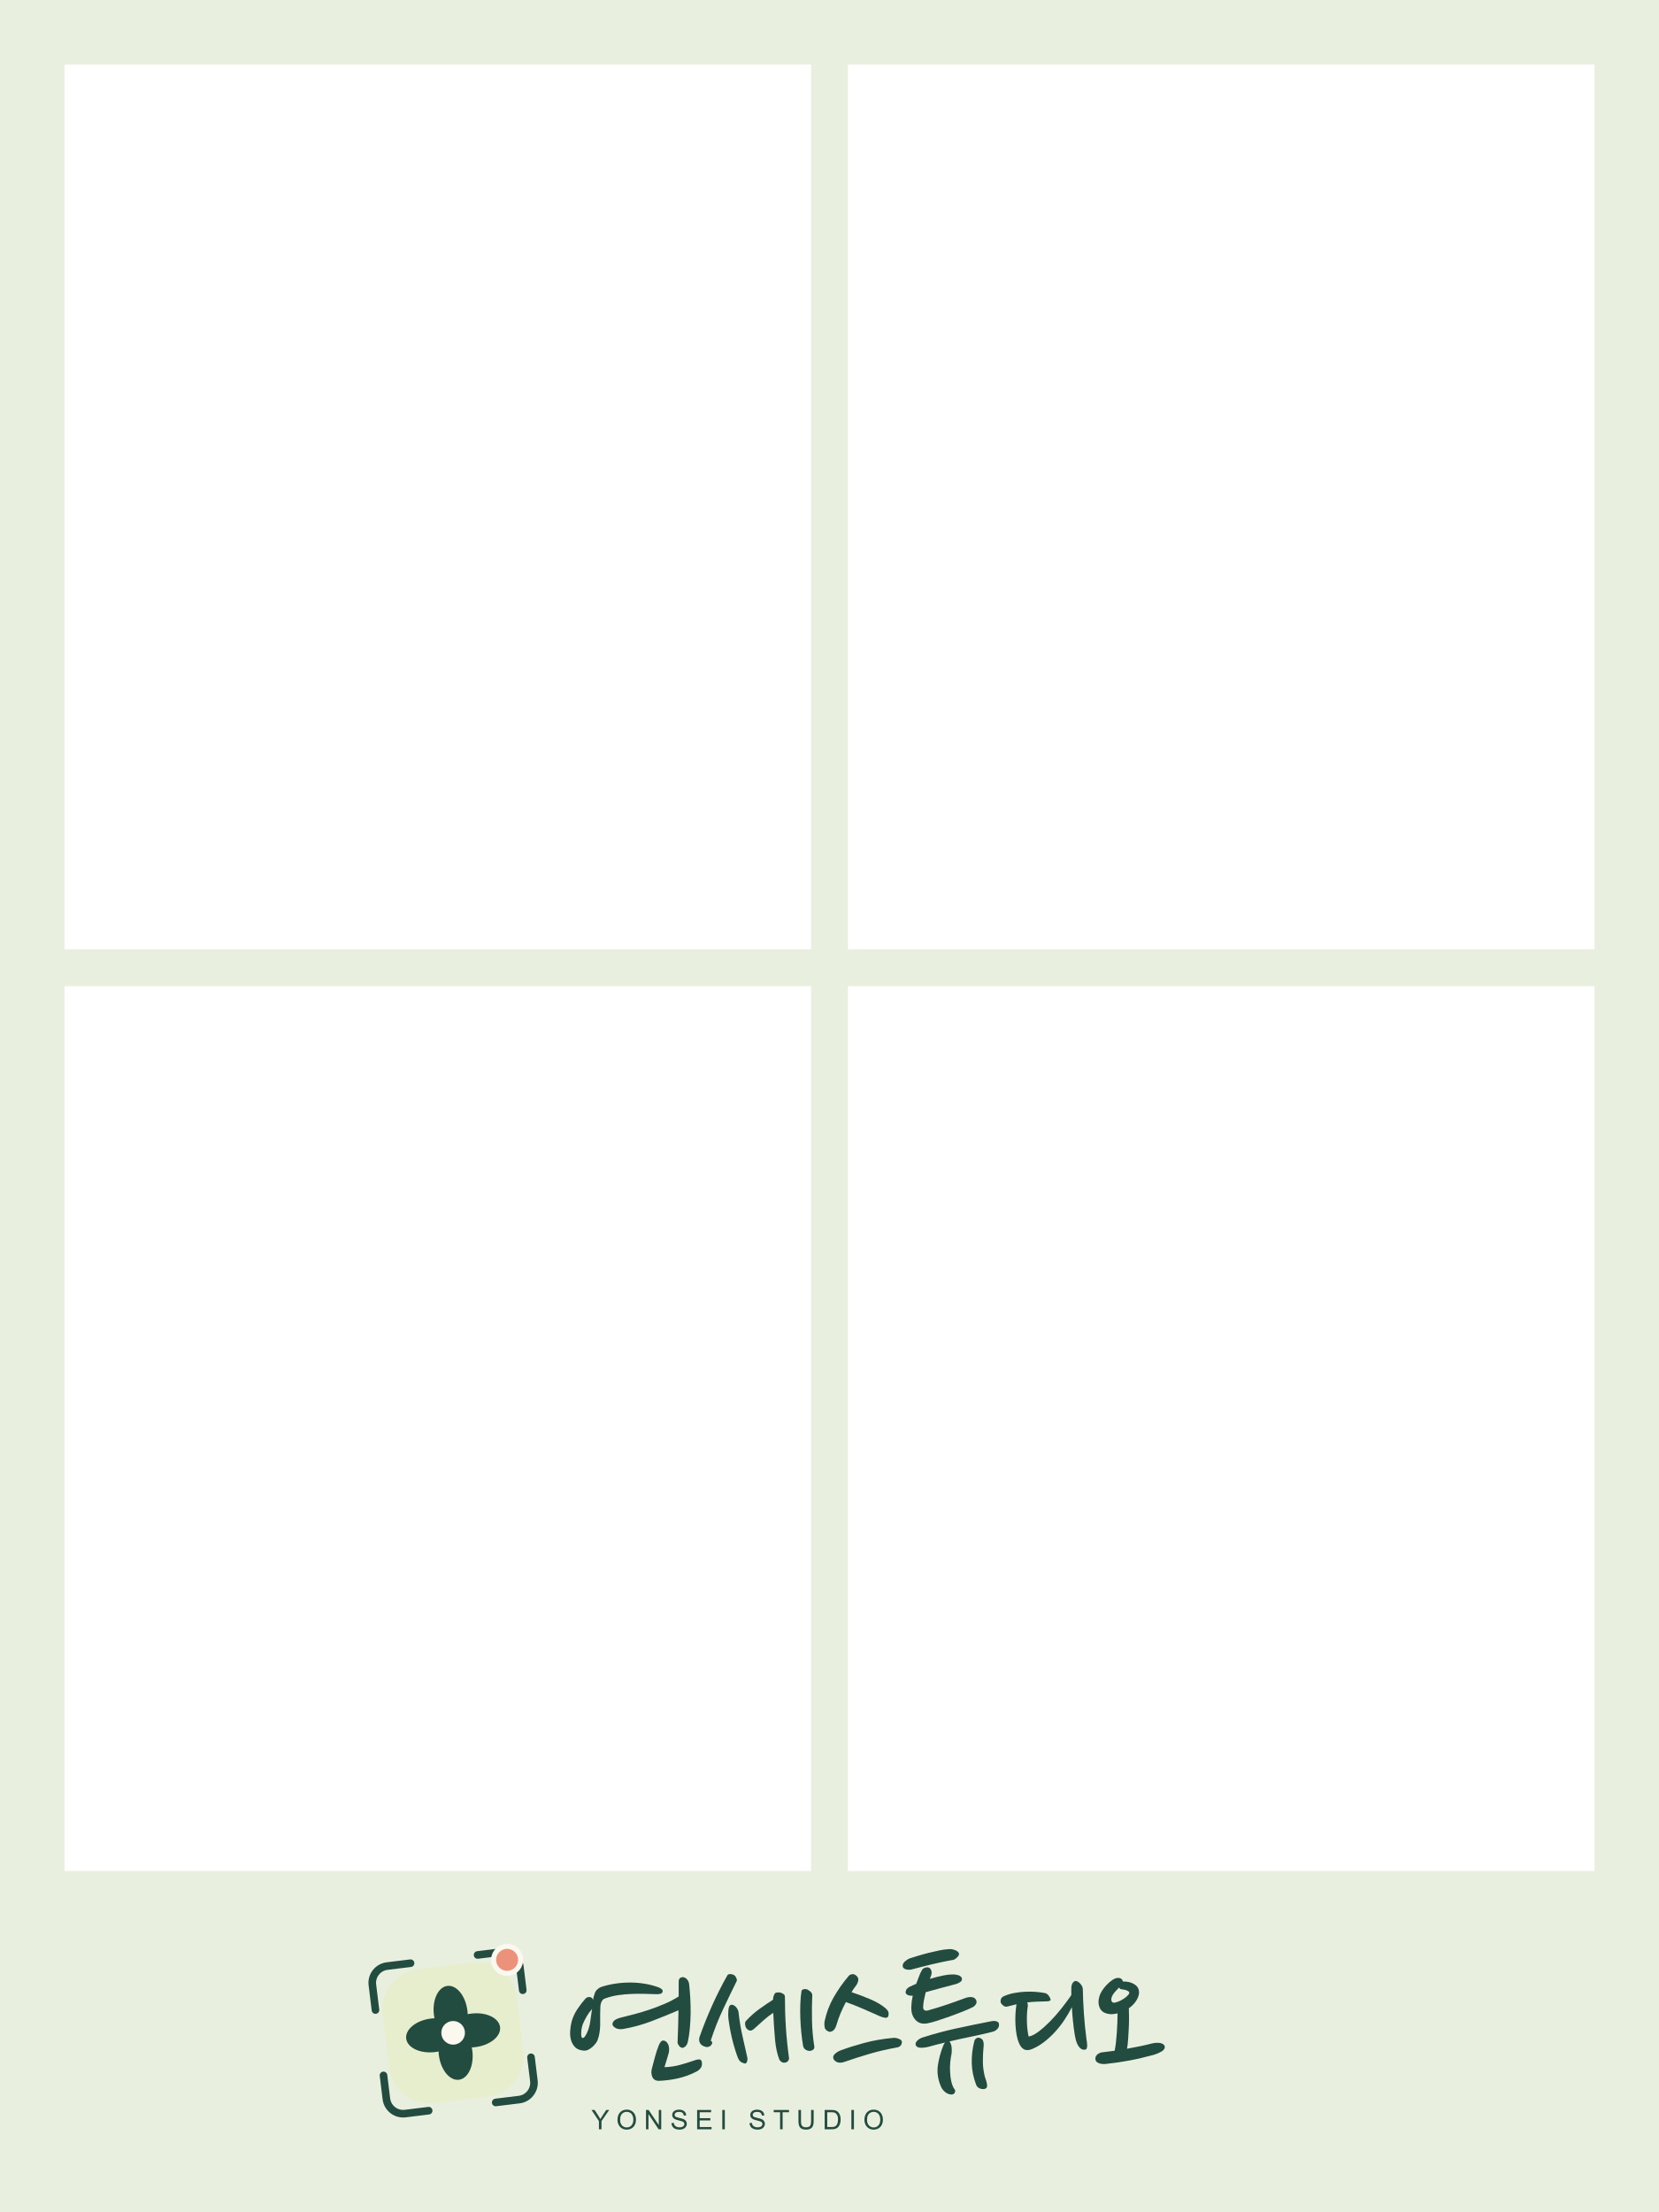
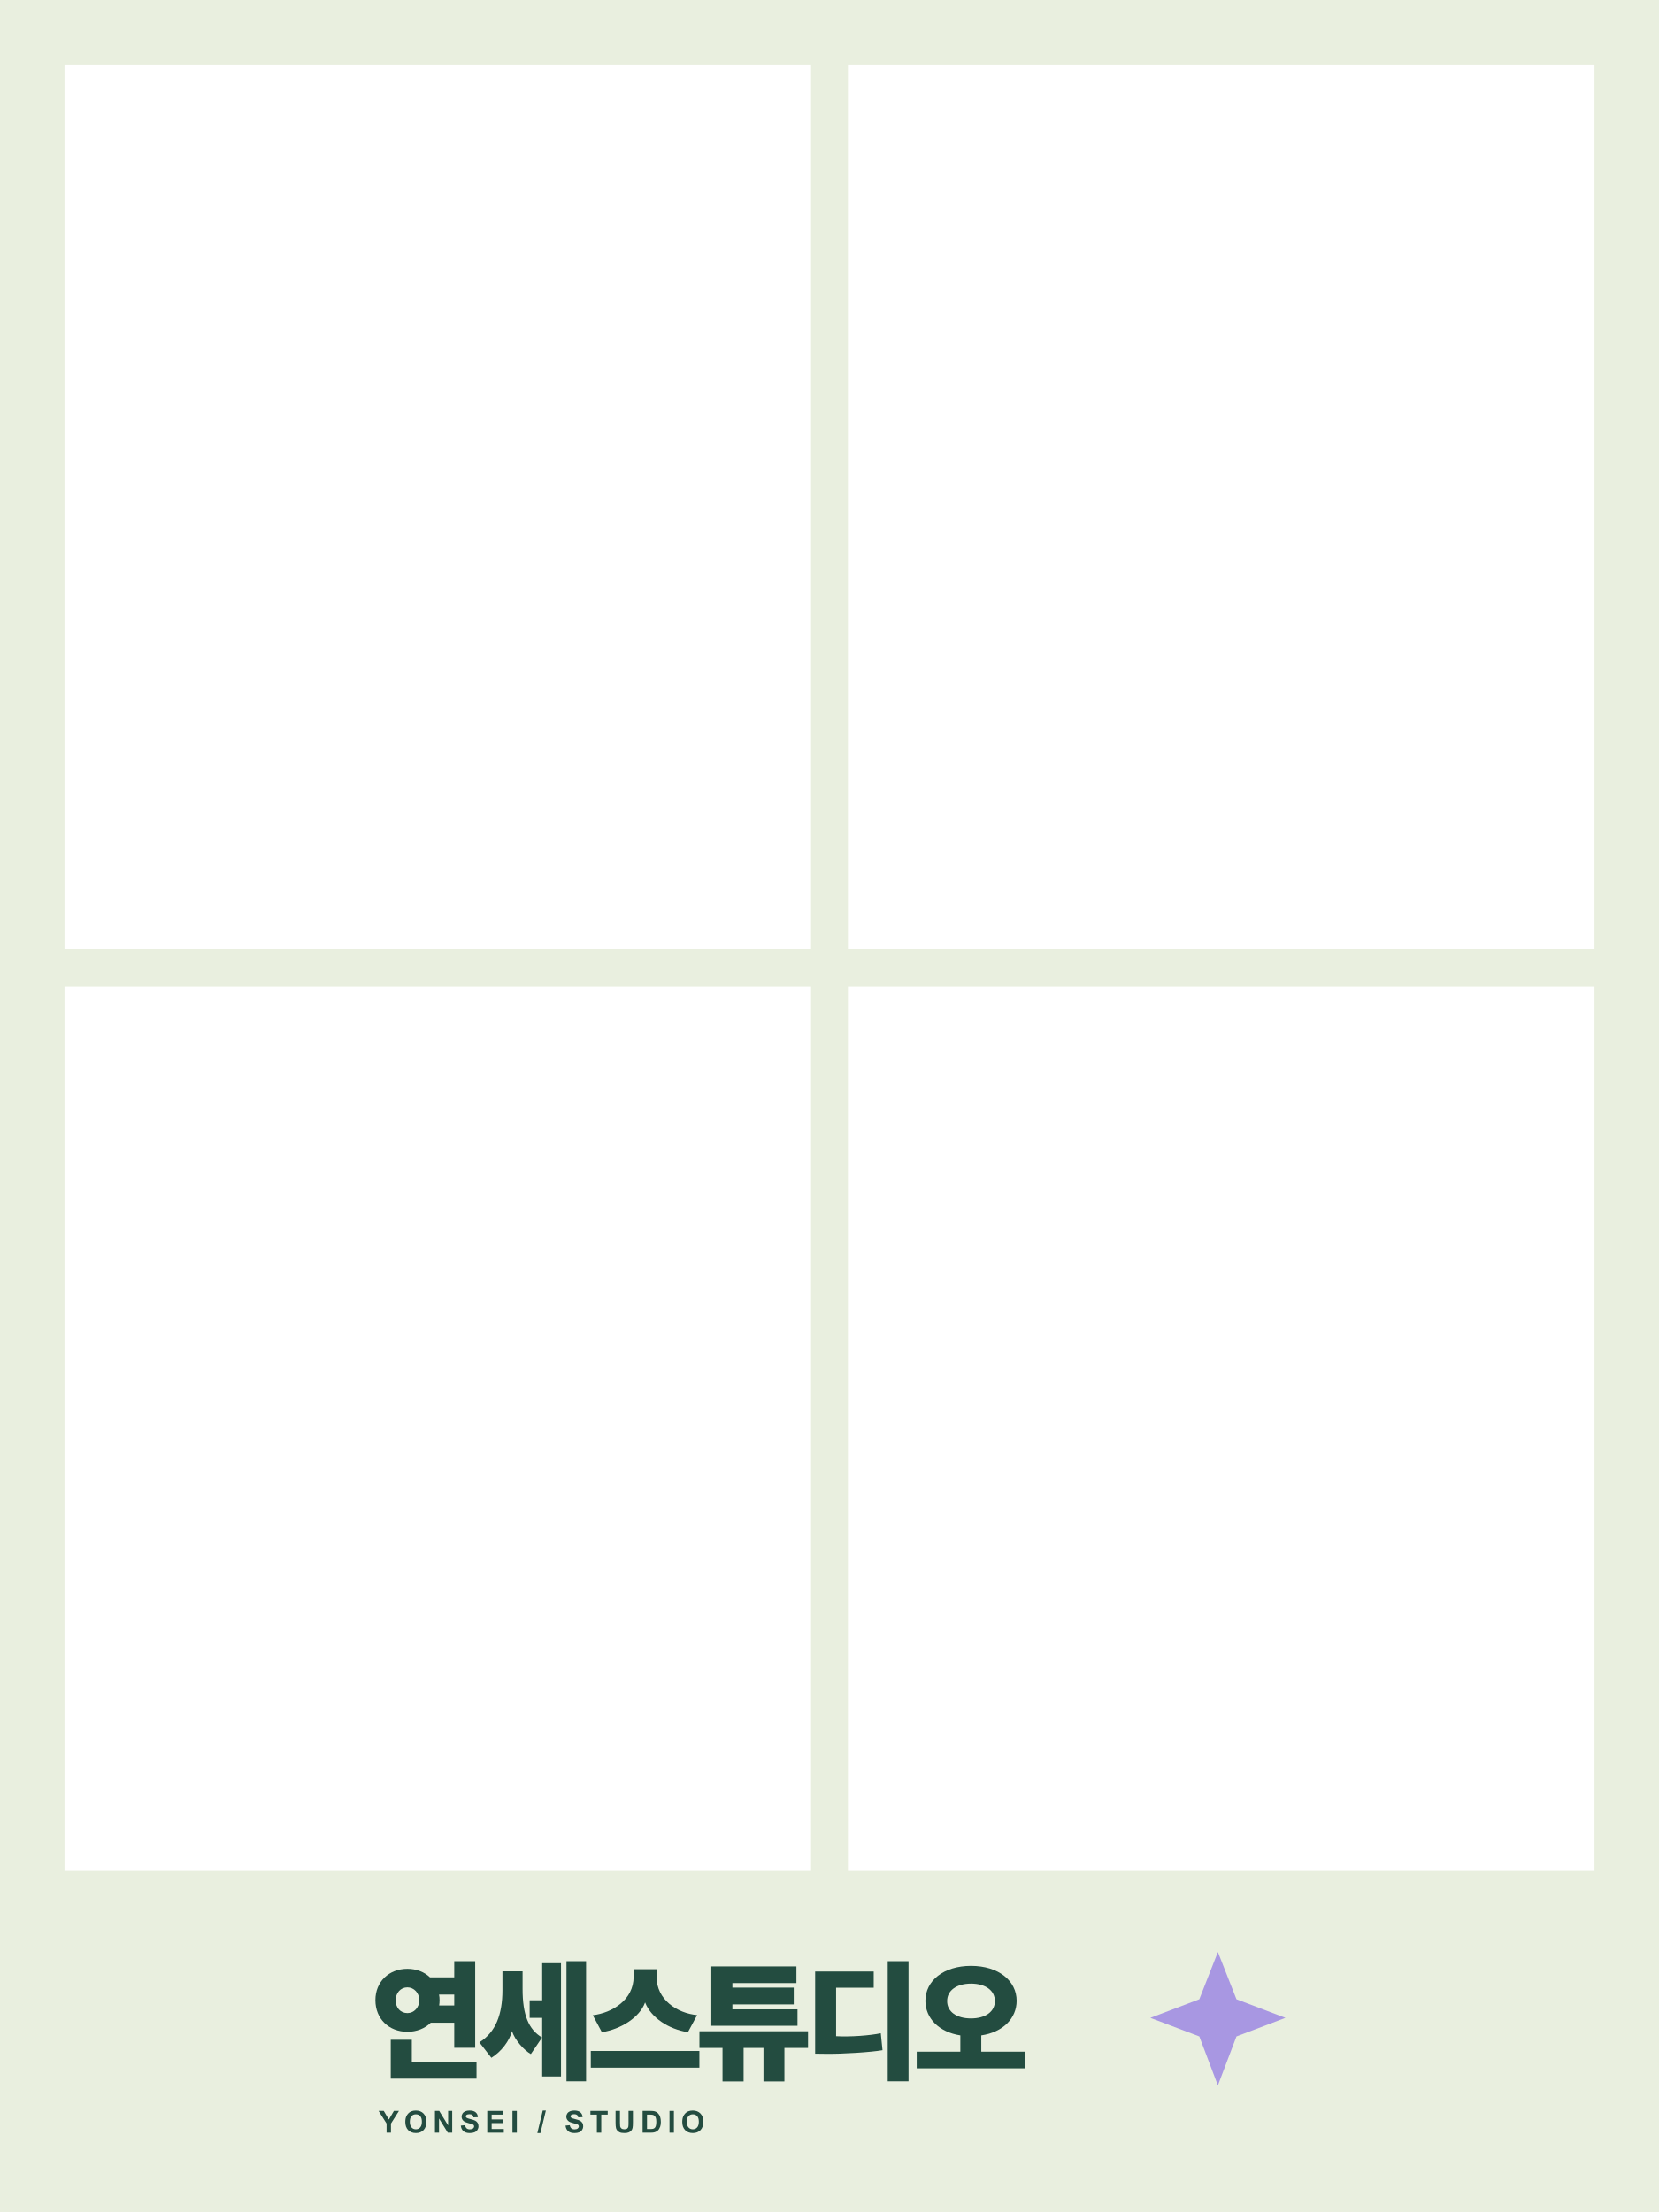
<svg xmlns="http://www.w3.org/2000/svg" width="1080" height="1440" viewBox="0 0 1080 1440">
  <path fill="#e9efdf" fill-rule="evenodd" d="M0 0H1080V1440H0Z M42 42h486v576h-486Z M552 42h486v576h-486Z M42 642h486v576h-486Z M552 642h486v576h-486Z" />
  <rect x="0" y="1252.8" width="1080.0" height="187.2" fill="#e9efdf" />
  <g id="yonsei-frame-logo" color="#234c40" transform="translate(232.2 1252.05) scale(1.099286)">
-     <g transform="translate(10 18) rotate(-7 46 46)">
-       <rect x="7" y="7" width="80" height="80" rx="24" fill="#e7eece" />
-       <path d="M27 3H13A10 10 0 0 0 3 13V28M67 3h14a10 10 0 0 1 10 10v14M91 67v14a10 10 0 0 1-10 10H67M27 91H13A10 10 0 0 1 3 81V67" fill="none" stroke="currentColor" stroke-width="4.5" stroke-linecap="round" />
-       <g transform="translate(47 47)" fill="currentColor">
-         <ellipse cy="-12" rx="10" ry="16" />
-         <ellipse cy="-12" rx="10" ry="16" transform="rotate(90)" />
-         <ellipse cy="-12" rx="10" ry="16" transform="rotate(180)" />
-         <ellipse cy="-12" rx="10" ry="16" transform="rotate(270)" />
-         <circle r="7" fill="#faf8ef" />
-       </g>
-       <circle cx="84" cy="8" r="8" fill="#ed927a" stroke="#faf8ef" stroke-width="3" />
-     </g>
+     <path d="m510 17 11 28 29 11-29 11-11 29-11-29-29-11 29-11z" fill="#a897e2" />
    <g fill="currentColor">
-       <path d="M176 505Q179 516 189.5 526.0Q200 536 212 540Q248 552 288.5 558.0Q329 564 369.5 564.0Q410 564 449.5 557.5Q489 551 525 538Q551 528 548 514Q545 504 535.0 502.0Q525 500 519 500Q485 501 449.0 502.0Q413 503 377.0 501.5Q341 500 305.5 495.0Q270 490 236 478Q225 475 219.0 468.0Q213 461 210.0 451.5Q207 442 206.5 431.0Q206 420 206 409Q205 390 205.5 370.0Q206 350 205.5 330.0Q205 310 202.0 290.0Q199 270 192 250Q189 241 181.0 230.5Q173 220 162.5 210.5Q152 201 139.0 195.0Q126 189 112 191Q83 194 68.0 209.5Q53 225 46 247Q39 271 41.0 299.0Q43 327 49 350Q60 388 81.0 419.0Q102 450 125 476Q136 486 147.5 484.5Q159 483 164 475L167 469Q168 485 176 505ZM657 206Q646 206 637.0 218.5Q628 231 630 240Q632 283 633.0 326.0Q634 369 635 412Q563 381 487.0 352.0Q411 323 330 309Q304 306 289.5 315.0Q275 324 273 333Q272 341 276.0 347.5Q280 354 286.5 358.5Q293 363 301.0 366.0Q309 369 316 371Q353 380 394.5 391.0Q436 402 477.5 416.0Q519 430 559.5 447.5Q600 465 635 487H636V569Q636 587 649 592Q658 595 665.5 592.5Q673 590 679.0 584.5Q685 579 688.5 571.5Q692 564 693 558Q697 523 699.5 480.5Q702 438 701.5 395.0Q701 352 697.0 311.0Q693 270 686 238Q682 222 673.0 214.0Q664 206 657 206ZM582 180Q577 163 571.0 142.0Q565 121 558 100Q603 101 647.0 113.5Q691 126 725 138Q735 142 747.5 142.5Q760 143 763 128Q766 108 756.5 95.0Q747 82 730 74Q680 49 629.5 38.0Q579 27 528 25Q500 25 491.0 47.5Q482 70 490 96Q498 126 506.5 158.0Q515 190 527 220Q530 228 536.5 237.0Q543 246 551 246Q567 246 577.0 227.5Q587 209 582 180ZM155 411Q144 400 131.0 377.5Q118 355 110 335Q107 327 104.5 314.5Q102 302 101.5 290.0Q101 278 102.5 269.0Q104 260 110 260Q116 260 122.0 268.5Q128 277 134.0 290.0Q140 303 144.5 319.0Q149 335 151 350L161 420Q159 417 158.0 415.0Q157 413 155 411Z" transform="translate(122.000 96) scale(0.108 -0.108)" />
-       <path d="M223 573Q185 496 147.5 416.5Q110 337 80 245Q86 243 88 236Q89 233 88 230Q82 217 72.5 213.0Q63 209 54 211Q31 216 22.0 231.0Q13 246 19 266Q49 351 86.0 434.0Q123 517 171 603Q176 611 188.0 610.5Q200 610 208 605Q216 600 220.5 589.5Q225 579 223 573ZM637 496Q634 431 635.5 357.0Q637 283 648 215Q650 205 644.5 198.5Q639 192 630 190Q618 187 604.5 193.5Q591 200 587 215Q581 249 577.0 289.0Q573 329 571.5 369.0Q570 409 571.5 447.5Q573 486 578 518Q580 524 587.0 526.5Q594 529 601 528Q606 528 612.5 524.5Q619 521 624.5 516.5Q630 512 633.5 506.5Q637 501 637 496ZM274 316Q269 325 268.5 336.0Q268 347 273 353Q308 391 347.0 419.0Q386 447 422 470Q422 479 424 487Q426 494 429.0 500.0Q432 506 437 508Q443 510 451.5 510.0Q460 510 468.0 507.0Q476 504 481.5 499.0Q487 494 487 485Q487 398 492.5 315.5Q498 233 509 154Q512 144 504.5 134.5Q497 125 487 125Q476 123 468.0 129.0Q460 135 457 140Q439 185 433.0 249.5Q427 314 423 398Q397 381 370.5 357.5Q344 334 321 313Q303 296 291.0 301.5Q279 307 274 316ZM281 152Q282 149 281.5 142.0Q281 135 279.0 129.5Q277 124 272.5 121.0Q268 118 261 122Q259 123 255.0 124.0Q251 125 246.5 128.0Q242 131 236.5 138.0Q231 145 227 157Q210 203 197.0 257.5Q184 312 177 368Q176 377 176.0 388.5Q176 400 177.0 411.0Q178 422 180.5 430.0Q183 438 187 440Q196 444 204.0 440.5Q212 437 218.5 430.0Q225 423 229.0 414.0Q233 405 233 398Q240 335 253.5 274.0Q267 213 281 152Z" transform="translate(201.000 96) scale(0.108 -0.108)" />
-       <path d="M190 606Q209 594 207.0 578.0Q205 562 195 548Q189 540 182.5 531.0Q176 522 170 511Q222 494 273.5 472.0Q325 450 355 424Q372 410 373.0 397.0Q374 384 370 377Q365 369 352.5 371.0Q340 373 328 378Q290 395 238.5 417.5Q187 440 139 457Q123 427 109.5 395.0Q96 363 88 334Q85 324 80.5 315.0Q76 306 69.0 300.5Q62 295 53.5 294.0Q45 293 34 301Q23 308 21.5 324.5Q20 341 22 351Q37 422 71.5 482.5Q106 543 154 600Q161 608 172.0 609.5Q183 611 190 606ZM446 238Q446 228 440.0 219.5Q434 211 419 208Q341 194 272.0 174.0Q203 154 131 129Q109 121 92.0 127.0Q75 133 70 148Q66 161 79.0 173.0Q92 185 110 192Q163 212 238.0 232.5Q313 253 403 261Q409 261 416.0 259.5Q423 258 430.0 255.0Q437 252 441.5 248.0Q446 244 446 238Z" transform="translate(274.708 96) scale(0.108 -0.108)" />
-       <path d="M44 541Q50 544 59.5 548.0Q69 552 80 557Q86 574 91.5 587.5Q97 601 101 612Q106 623 112.0 633.5Q118 644 135 647Q153 650 160.5 635.0Q168 620 162 603Q160 598 158.5 593.5Q157 589 155 584Q191 595 228.0 602.5Q265 610 293 608Q296 607 302.5 606.0Q309 605 315 603Q321 600 325.5 595.5Q330 591 331 584Q331 573 321.0 566.5Q311 560 299 556Q257 545 214.0 533.5Q171 522 132 511Q126 487 122.0 465.5Q118 444 118 428Q118 418 124.5 413.0Q131 408 144 411Q195 425 246.5 442.5Q298 460 349 479Q369 486 385.5 484.0Q402 482 409 467Q414 455 406.5 444.0Q399 433 388 428Q366 417 333.0 404.0Q300 391 264 378Q228 365 195.0 354.5Q162 344 140 340Q111 335 91.5 346.5Q72 358 61 382Q52 402 53.0 431.5Q54 461 61 492Q51 491 41.5 493.0Q32 495 26 501Q24 502 22.5 506.5Q21 511 23 517Q24 529 44 541ZM534 333Q535 320 524.5 309.0Q514 298 499 294Q439 279 380.0 267.0Q321 255 262 241Q266 237 268.5 231.0Q271 225 273 217Q275 205 275.0 193.0Q275 181 274 175Q269 152 266.5 125.5Q264 99 266 72Q267 45 272.5 21.0Q278 -3 289 -20Q297 -27 292.0 -38.5Q287 -50 274 -50Q257 -50 240.5 -38.0Q224 -26 215 -5Q191 52 198.5 107.5Q206 163 229 220Q233 229 238 235Q215 230 193.0 224.0Q171 218 149 212Q126 206 104.0 206.5Q82 207 77 222Q74 235 87.5 247.0Q101 259 119 264Q210 293 302.5 313.0Q395 333 487 351Q492 352 500.0 353.0Q508 354 515.5 352.5Q523 351 528.5 347.0Q534 343 534 333ZM56 636Q49 634 40.5 634.0Q32 634 24.5 636.0Q17 638 11.5 642.5Q6 647 6 655Q5 668 18.0 679.5Q31 691 43 696Q62 702 89.5 710.5Q117 719 147.0 726.5Q177 734 206.0 740.0Q235 746 257 747Q273 749 291.0 742.5Q309 736 314 725Q316 718 312.0 711.5Q308 705 302 700Q289 687 275 687Q257 684 226.5 677.5Q196 671 164.0 663.5Q132 656 102.0 648.0Q72 640 56 636ZM450 221Q445 168 445.5 128.0Q446 88 457 45Q460 37 463.0 28.0Q466 19 467.5 10.5Q469 2 468.5 -5.0Q468 -12 464 -15Q454 -23 436.0 -19.0Q418 -15 410 0Q386 61 384.5 122.0Q383 183 399 244Q401 252 409.5 258.0Q418 264 429 260Q443 255 447.0 243.5Q451 232 450 221Z" transform="translate(322.712 96) scale(0.108 -0.108)" />
-       <path d="M409 526Q408 542 412.5 554.0Q417 566 428 572Q434 574 441.5 570.5Q449 567 456.0 560.0Q463 553 467.5 544.5Q472 536 472 528Q473 467 478.0 394.0Q483 321 492 254Q493 247 494.5 237.5Q496 228 496.0 219.5Q496 211 494.0 204.5Q492 198 488 197Q473 193 462.5 200.5Q452 208 445.0 220.5Q438 233 434.0 248.5Q430 264 428 276Q422 314 418.0 352.5Q414 391 412 429Q394 393 370.5 358.0Q347 323 319.0 292.5Q291 262 259.0 237.5Q227 213 193 199Q175 192 162.0 194.0Q149 196 140.0 204.5Q131 213 125.0 225.5Q119 238 115 252Q108 276 105.0 304.5Q102 333 102.0 360.0Q102 387 104.0 410.0Q106 433 108 445Q97 442 85.0 439.0Q73 436 61 433Q49 429 39.0 435.5Q29 442 24 450Q19 458 22.5 471.0Q26 484 39 489Q66 501 95.5 506.5Q125 512 154.5 513.5Q184 515 212.5 513.0Q241 511 266 506Q277 503 285.0 492.0Q293 481 295 473Q297 467 291.0 464.0Q285 461 277 461Q244 460 217.5 459.0Q191 458 167 455Q172 444 170 431Q167 414 166.0 393.0Q165 372 165.5 349.5Q166 327 168.5 306.0Q171 285 175 268Q199 272 229.5 295.0Q260 318 292.0 350.5Q324 383 354.5 421.5Q385 460 409 495Z" transform="translate(379.032 96) scale(0.108 -0.108)" />
-       <path d="M334 231Q344 233 355.5 233.5Q367 234 376.5 232.0Q386 230 392.5 225.0Q399 220 400 212Q401 197 382.5 186.0Q364 175 341 168Q268 148 206.0 136.5Q144 125 80 118Q56 115 39.5 121.5Q23 128 20 140Q18 151 22.0 159.0Q26 167 33.0 172.0Q40 177 48.0 179.5Q56 182 62 182Q78 184 93.5 186.0Q109 188 125 190Q129 208 132.0 234.0Q135 260 137.0 288.5Q139 317 140.0 345.0Q141 373 141 395Q133 393 131 393Q97 386 70.5 398.0Q44 410 38 443Q35 460 39.0 478.5Q43 497 53.5 515.0Q64 533 79.5 549.5Q95 566 114 579Q134 592 151 589Q168 585 170 570Q175 570 179.5 569.5Q184 569 189 569Q218 566 238.5 551.0Q259 536 259 510Q259 490 244.5 466.0Q230 442 203 423Q204 401 204.0 371.5Q204 342 202.5 311.5Q201 281 199.0 252.0Q197 223 193 201Q268 214 334 231ZM108 463Q112 451 127.0 454.0Q142 457 159.5 466.0Q177 475 190.5 487.0Q204 499 205 506Q206 512 201.0 515.5Q196 519 189.5 521.5Q183 524 175.5 525.0Q168 526 163 527Q153 528 150 537Q142 529 133.0 519.5Q124 510 117.5 500.5Q111 491 108.0 481.0Q105 471 108 463Z" transform="translate(435.352 96) scale(0.108 -0.108)" />
-       <path d="M571 0V621L6 1466H242L531 1024Q611 900 680 776Q746 891 840 1035L1124 1466H1350L765 621V0Z" transform="translate(139.000 122) scale(0.00781 -0.00781)" />
-       <path d="M99 714Q99 1079 295.0 1285.5Q491 1492 801 1492Q1004 1492 1167.0 1395.0Q1330 1298 1415.5 1124.5Q1501 951 1501 731Q1501 508 1411.0 332.0Q1321 156 1156.0 65.5Q991 -25 800 -25Q593 -25 430.0 75.0Q267 175 183.0 348.0Q99 521 99 714ZM299 711Q299 446 441.5 293.5Q584 141 799 141Q1018 141 1159.5 295.0Q1301 449 1301 732Q1301 911 1240.5 1044.5Q1180 1178 1063.5 1251.5Q947 1325 802 1325Q596 1325 447.5 1183.5Q299 1042 299 711Z" transform="translate(153.672 122) scale(0.00781 -0.00781)" />
-       <path d="M156 0V1466H355L1125 315V1466H1311V0H1112L342 1152V0Z" transform="translate(170.117 122) scale(0.00781 -0.00781)" />
-       <path d="M92 471 275 487Q288 377 335.5 306.5Q383 236 483.0 192.5Q583 149 708 149Q819 149 904.0 182.0Q989 215 1030.5 272.5Q1072 330 1072 398Q1072 467 1032.0 518.5Q992 570 900 605Q841 628 639.0 676.5Q437 725 356 768Q251 823 199.5 904.5Q148 986 148 1087Q148 1198 211.0 1294.5Q274 1391 395.0 1441.0Q516 1491 664 1491Q827 1491 951.5 1438.5Q1076 1386 1143.0 1284.0Q1210 1182 1215 1053L1029 1039Q1014 1178 927.5 1249.0Q841 1320 672 1320Q496 1320 415.5 1255.5Q335 1191 335 1100Q335 1021 392 970Q448 919 684.5 865.5Q921 812 1009 772Q1137 713 1198.0 622.5Q1259 532 1259 414Q1259 297 1192.0 193.5Q1125 90 999.5 32.5Q874 -25 717 -25Q518 -25 383.5 33.0Q249 91 172.5 207.5Q96 324 92 471Z" transform="translate(185.672 122) scale(0.00781 -0.00781)" />
-       <path d="M162 0V1466H1222V1293H356V844H1167V672H356V173H1256V0Z" transform="translate(200.344 122) scale(0.00781 -0.00781)" />
-       <path d="M191 0V1466H385V0Z" transform="translate(215.016 122) scale(0.00781 -0.00781)" />
-       <path d="" transform="translate(223.461 122) scale(0.00781 -0.00781)" />
-       <path d="M92 471 275 487Q288 377 335.5 306.5Q383 236 483.0 192.5Q583 149 708 149Q819 149 904.0 182.0Q989 215 1030.5 272.5Q1072 330 1072 398Q1072 467 1032.0 518.5Q992 570 900 605Q841 628 639.0 676.5Q437 725 356 768Q251 823 199.5 904.5Q148 986 148 1087Q148 1198 211.0 1294.5Q274 1391 395.0 1441.0Q516 1491 664 1491Q827 1491 951.5 1438.5Q1076 1386 1143.0 1284.0Q1210 1182 1215 1053L1029 1039Q1014 1178 927.5 1249.0Q841 1320 672 1320Q496 1320 415.5 1255.5Q335 1191 335 1100Q335 1021 392 970Q448 919 684.5 865.5Q921 812 1009 772Q1137 713 1198.0 622.5Q1259 532 1259 414Q1259 297 1192.0 193.5Q1125 90 999.5 32.5Q874 -25 717 -25Q518 -25 383.5 33.0Q249 91 172.5 207.5Q96 324 92 471Z" transform="translate(231.906 122) scale(0.00781 -0.00781)" />
-       <path d="M531 0V1293H48V1466H1210V1293H725V0Z" transform="translate(246.578 122) scale(0.00781 -0.00781)" />
-       <path d="M1120 1466H1314V619Q1314 398 1264.0 268.0Q1214 138 1083.5 56.5Q953 -25 741 -25Q535 -25 404.0 46.0Q273 117 217.0 251.5Q161 386 161 619V1466H355V620Q355 429 390.5 338.5Q426 248 512.5 199.0Q599 150 724 150Q938 150 1029.0 247.0Q1120 344 1120 620Z" transform="translate(260.352 122) scale(0.00781 -0.00781)" />
-       <path d="M158 0V1466H663Q834 1466 924 1445Q1050 1416 1139 1340Q1255 1242 1312.5 1089.5Q1370 937 1370 741Q1370 574 1331.0 445.0Q1292 316 1231.0 231.5Q1170 147 1097.5 98.5Q1025 50 922.5 25.0Q820 0 687 0ZM352 173H665Q810 173 892.5 200.0Q975 227 1024 276Q1093 345 1131.5 461.5Q1170 578 1170 744Q1170 974 1094.5 1097.5Q1019 1221 911 1263Q833 1293 660 1293H352Z" transform="translate(275.906 122) scale(0.00781 -0.00781)" />
-       <path d="M191 0V1466H385V0Z" transform="translate(291.461 122) scale(0.00781 -0.00781)" />
-       <path d="M99 714Q99 1079 295.0 1285.5Q491 1492 801 1492Q1004 1492 1167.0 1395.0Q1330 1298 1415.5 1124.5Q1501 951 1501 731Q1501 508 1411.0 332.0Q1321 156 1156.0 65.5Q991 -25 800 -25Q593 -25 430.0 75.0Q267 175 183.0 348.0Q99 521 99 714ZM299 711Q299 446 441.5 293.5Q584 141 799 141Q1018 141 1159.5 295.0Q1301 449 1301 732Q1301 911 1240.5 1044.5Q1180 1178 1063.5 1251.5Q947 1325 802 1325Q596 1325 447.5 1183.5Q299 1042 299 711Z" transform="translate(299.906 122) scale(0.00781 -0.00781)" />
+       <path d="M279 760C140 760 39 663 39 525C39 385 140 288 279 288C349 288 410 313 454 356H630V168H787V817H630V696H448C406 736 347 760 279 760ZM797 -63V59H312V228H154V-63ZM279 621C328 621 368 579 368 525C368 469 328 428 279 428C227 428 191 468 191 524C191 578 227 621 279 621ZM520 524C520 539 519 553 516 567H630V485H517C519 497 520 510 520 524Z" transform="translate(8.000 87) scale(0.079 -0.079)" />
+       <path d="M804 -83V817H657V-83ZM474 245C373 305 328 414 328 609V741H177V600C177 418 126 284 4 209L94 93C170 140 229 220 249 293C269 226 342 147 390 121ZM616 -47V802H475V524H381V392H475V-47Z" transform="translate(72.335 87) scale(0.079 -0.079)" />
+       <path d="M839 19V144H25V19ZM822 413C672 427 518 528 518 700V757H346V700C346 528 187 430 40 412L108 285C247 306 392 395 432 508C475 395 608 307 753 285Z" transform="translate(136.670 87) scale(0.079 -0.079)" />
+       <path d="M732 493V619H272V653H752V778H114V333H760V456H272V493ZM356 -84V167H505V-84H662V167H839V292H25V167H198V-84Z" transform="translate(201.005 87) scale(0.079 -0.079)" />
+       <path d="M570 277C488 260 345 249 235 255V618H517V740H78V124C104 124 131 123 157 123C284 121 498 135 583 150ZM778 -83V817H622V-83Z" transform="translate(265.340 87) scale(0.079 -0.079)" />
+       <path d="M839 14V139H509V261C672 285 774 389 774 520C774 670 639 782 432 782C226 782 90 670 90 520C90 390 191 286 352 261V139H25V14ZM611 518C611 438 539 388 432 388C324 388 253 438 253 518C253 598 324 649 432 649C540 649 611 598 611 518Z" transform="translate(329.675 87) scale(0.079 -0.079)" />
+       <path d="M534 0V617L-3 1466H344L689 886L1027 1466H1368L829 615V0Z" transform="translate(13.000 124) scale(0.00879 -0.00879)" />
+       <path d="M89 724Q89 948 156 1100Q206 1212 292.5 1301.0Q379 1390 482 1433Q619 1491 798 1491Q1122 1491 1316.5 1290.0Q1511 1089 1511 731Q1511 376 1318.0 175.5Q1125 -25 802 -25Q475 -25 282.0 174.5Q89 374 89 724ZM394 734Q394 485 509.0 356.5Q624 228 801 228Q978 228 1091.5 355.5Q1205 483 1205 738Q1205 990 1094.5 1114.0Q984 1238 801 1238Q618 1238 506.0 1112.5Q394 987 394 734Z" transform="translate(28.006 124) scale(0.00879 -0.00879)" />
+       <path d="M152 0V1466H440L1040 487V1466H1315V0H1018L427 956V0Z" transform="translate(45.007 124) scale(0.00879 -0.00879)" />
+       <path d="M74 477 362 505Q388 360 467.5 292.0Q547 224 682 224Q825 224 897.5 284.5Q970 345 970 426Q970 478 939.5 514.5Q909 551 833 578Q781 596 596 642Q358 701 262 787Q127 908 127 1082Q127 1194 190.5 1291.5Q254 1389 373.5 1440.0Q493 1491 662 1491Q938 1491 1077.5 1370.0Q1217 1249 1224 1047L928 1034Q909 1147 846.5 1196.5Q784 1246 659 1246Q530 1246 457 1193Q410 1159 410 1102Q410 1050 454 1013Q510 966 726.0 915.0Q942 864 1045.5 809.5Q1149 755 1207.5 660.5Q1266 566 1266 427Q1266 301 1196.0 191.0Q1126 81 998.0 27.5Q870 -26 679 -26Q401 -26 252.0 102.5Q103 231 74 477Z" transform="translate(61.006 124) scale(0.00879 -0.00879)" />
+       <path d="M149 0V1466H1236V1218H445V893H1181V646H445V247H1264V0Z" transform="translate(76.012 124) scale(0.00879 -0.00879)" />
+       <path d="M140 0V1466H436V0Z" transform="translate(91.018 124) scale(0.00879 -0.00879)" />
+       <path d="" transform="translate(99.019 124) scale(0.00879 -0.00879)" />
+       <path d="M-3 -25 360 1491H571L204 -25Z" transform="translate(107.020 124) scale(0.00879 -0.00879)" />
+       <path d="" transform="translate(115.021 124) scale(0.00879 -0.00879)" />
+       <path d="M74 477 362 505Q388 360 467.5 292.0Q547 224 682 224Q825 224 897.5 284.5Q970 345 970 426Q970 478 939.5 514.5Q909 551 833 578Q781 596 596 642Q358 701 262 787Q127 908 127 1082Q127 1194 190.5 1291.5Q254 1389 373.5 1440.0Q493 1491 662 1491Q938 1491 1077.5 1370.0Q1217 1249 1224 1047L928 1034Q909 1147 846.5 1196.5Q784 1246 659 1246Q530 1246 457 1193Q410 1159 410 1102Q410 1050 454 1013Q510 966 726.0 915.0Q942 864 1045.5 809.5Q1149 755 1207.5 660.5Q1266 566 1266 427Q1266 301 1196.0 191.0Q1126 81 998.0 27.5Q870 -26 679 -26Q401 -26 252.0 102.5Q103 231 74 477Z" transform="translate(123.021 124) scale(0.00879 -0.00879)" />
+       <path d="M479 0V1218H44V1466H1209V1218H775V0Z" transform="translate(138.027 124) scale(0.00879 -0.00879)" />
+       <path d="M147 1466H443V672Q443 483 454 427Q473 337 544.5 282.5Q616 228 740 228Q866 228 930.0 279.5Q994 331 1007.0 406.0Q1020 481 1020 655V1466H1316V696Q1316 432 1292.0 323.0Q1268 214 1203.5 139.0Q1139 64 1031.0 19.5Q923 -25 749 -25Q539 -25 430.5 23.5Q322 72 259.0 149.5Q196 227 176 312Q147 438 147 684Z" transform="translate(152.022 124) scale(0.00879 -0.00879)" />
+       <path d="M148 1466H689Q872 1466 968 1438Q1097 1400 1189.0 1303.0Q1281 1206 1329.0 1065.5Q1377 925 1377 719Q1377 538 1332 407Q1277 247 1175 148Q1098 73 967 31Q869 0 705 0H148ZM444 1218V247H665Q789 247 844 261Q916 279 963.5 322.0Q1011 365 1041.0 463.5Q1071 562 1071 732Q1071 902 1041.0 993.0Q1011 1084 957.0 1135.0Q903 1186 820 1204Q758 1218 577 1218Z" transform="translate(168.021 124) scale(0.00879 -0.00879)" />
+       <path d="M140 0V1466H436V0Z" transform="translate(184.021 124) scale(0.00879 -0.00879)" />
+       <path d="M89 724Q89 948 156 1100Q206 1212 292.5 1301.0Q379 1390 482 1433Q619 1491 798 1491Q1122 1491 1316.5 1290.0Q1511 1089 1511 731Q1511 376 1318.0 175.5Q1125 -25 802 -25Q475 -25 282.0 174.5Q89 374 89 724ZM394 734Q394 485 509.0 356.5Q624 228 801 228Q978 228 1091.5 355.5Q1205 483 1205 738Q1205 990 1094.5 1114.0Q984 1238 801 1238Q618 1238 506.0 1112.5Q394 987 394 734Z" transform="translate(192.021 124) scale(0.00879 -0.00879)" />
    </g>
  </g>
</svg>
